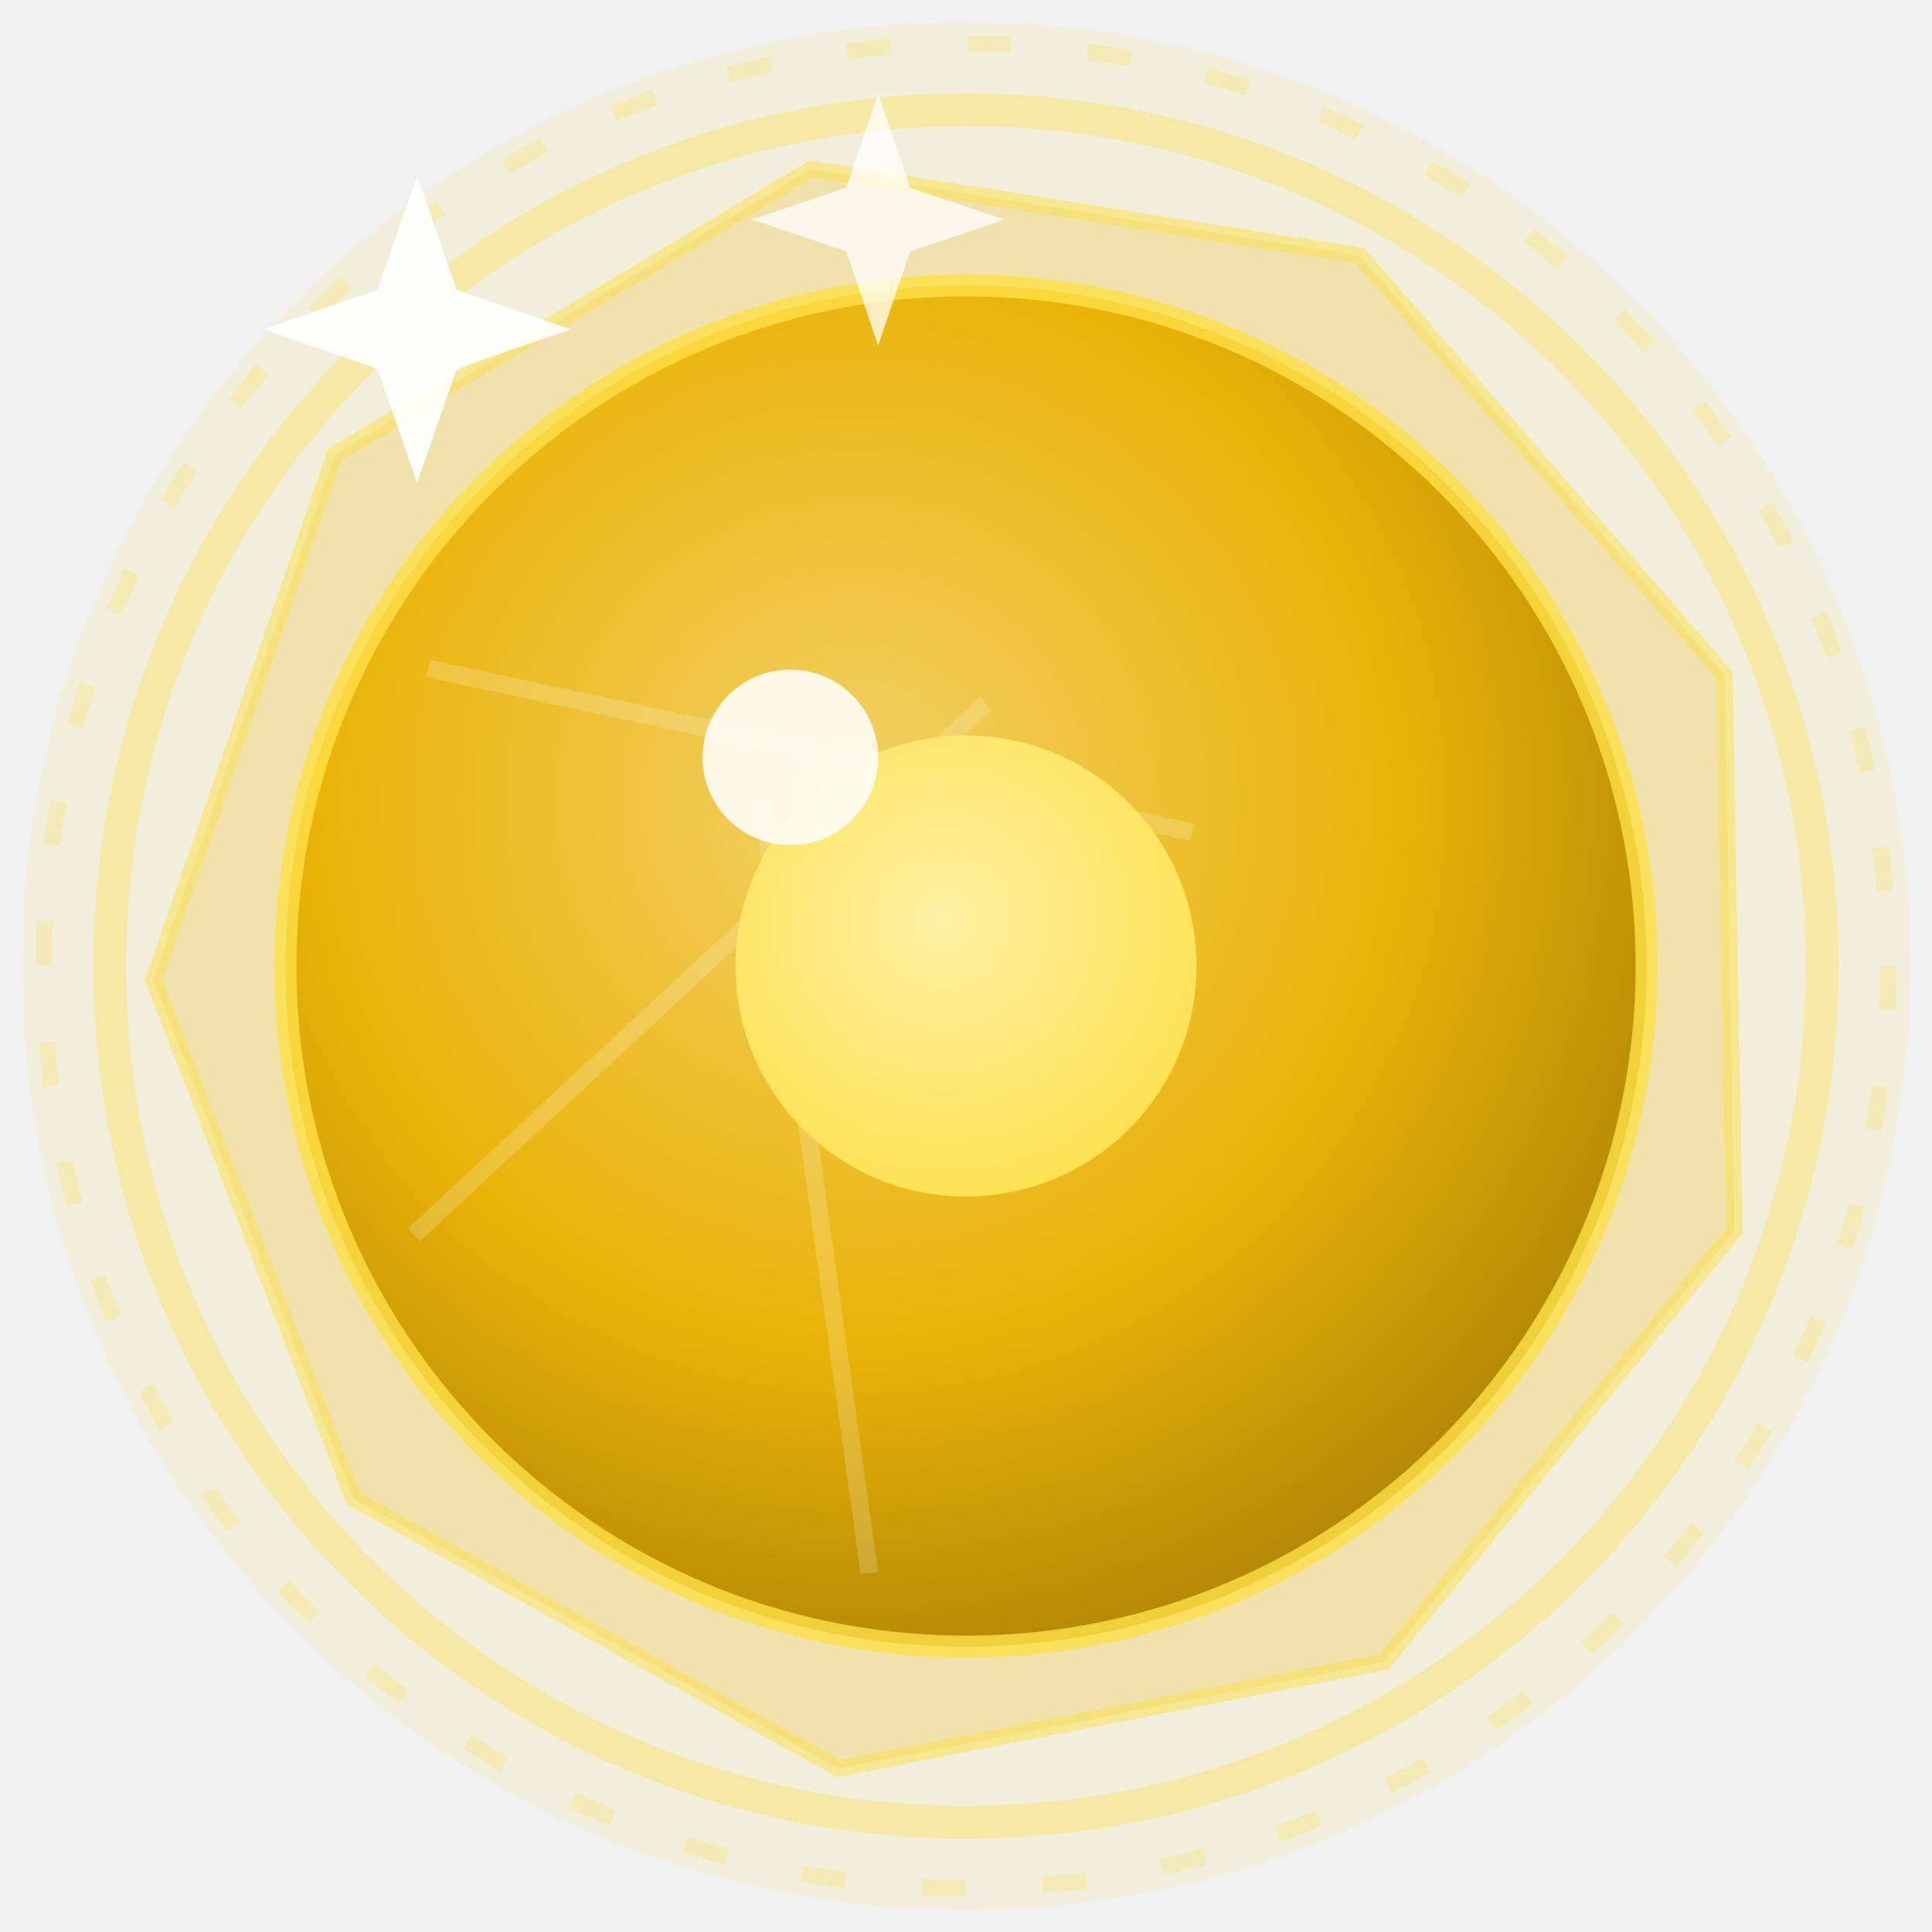
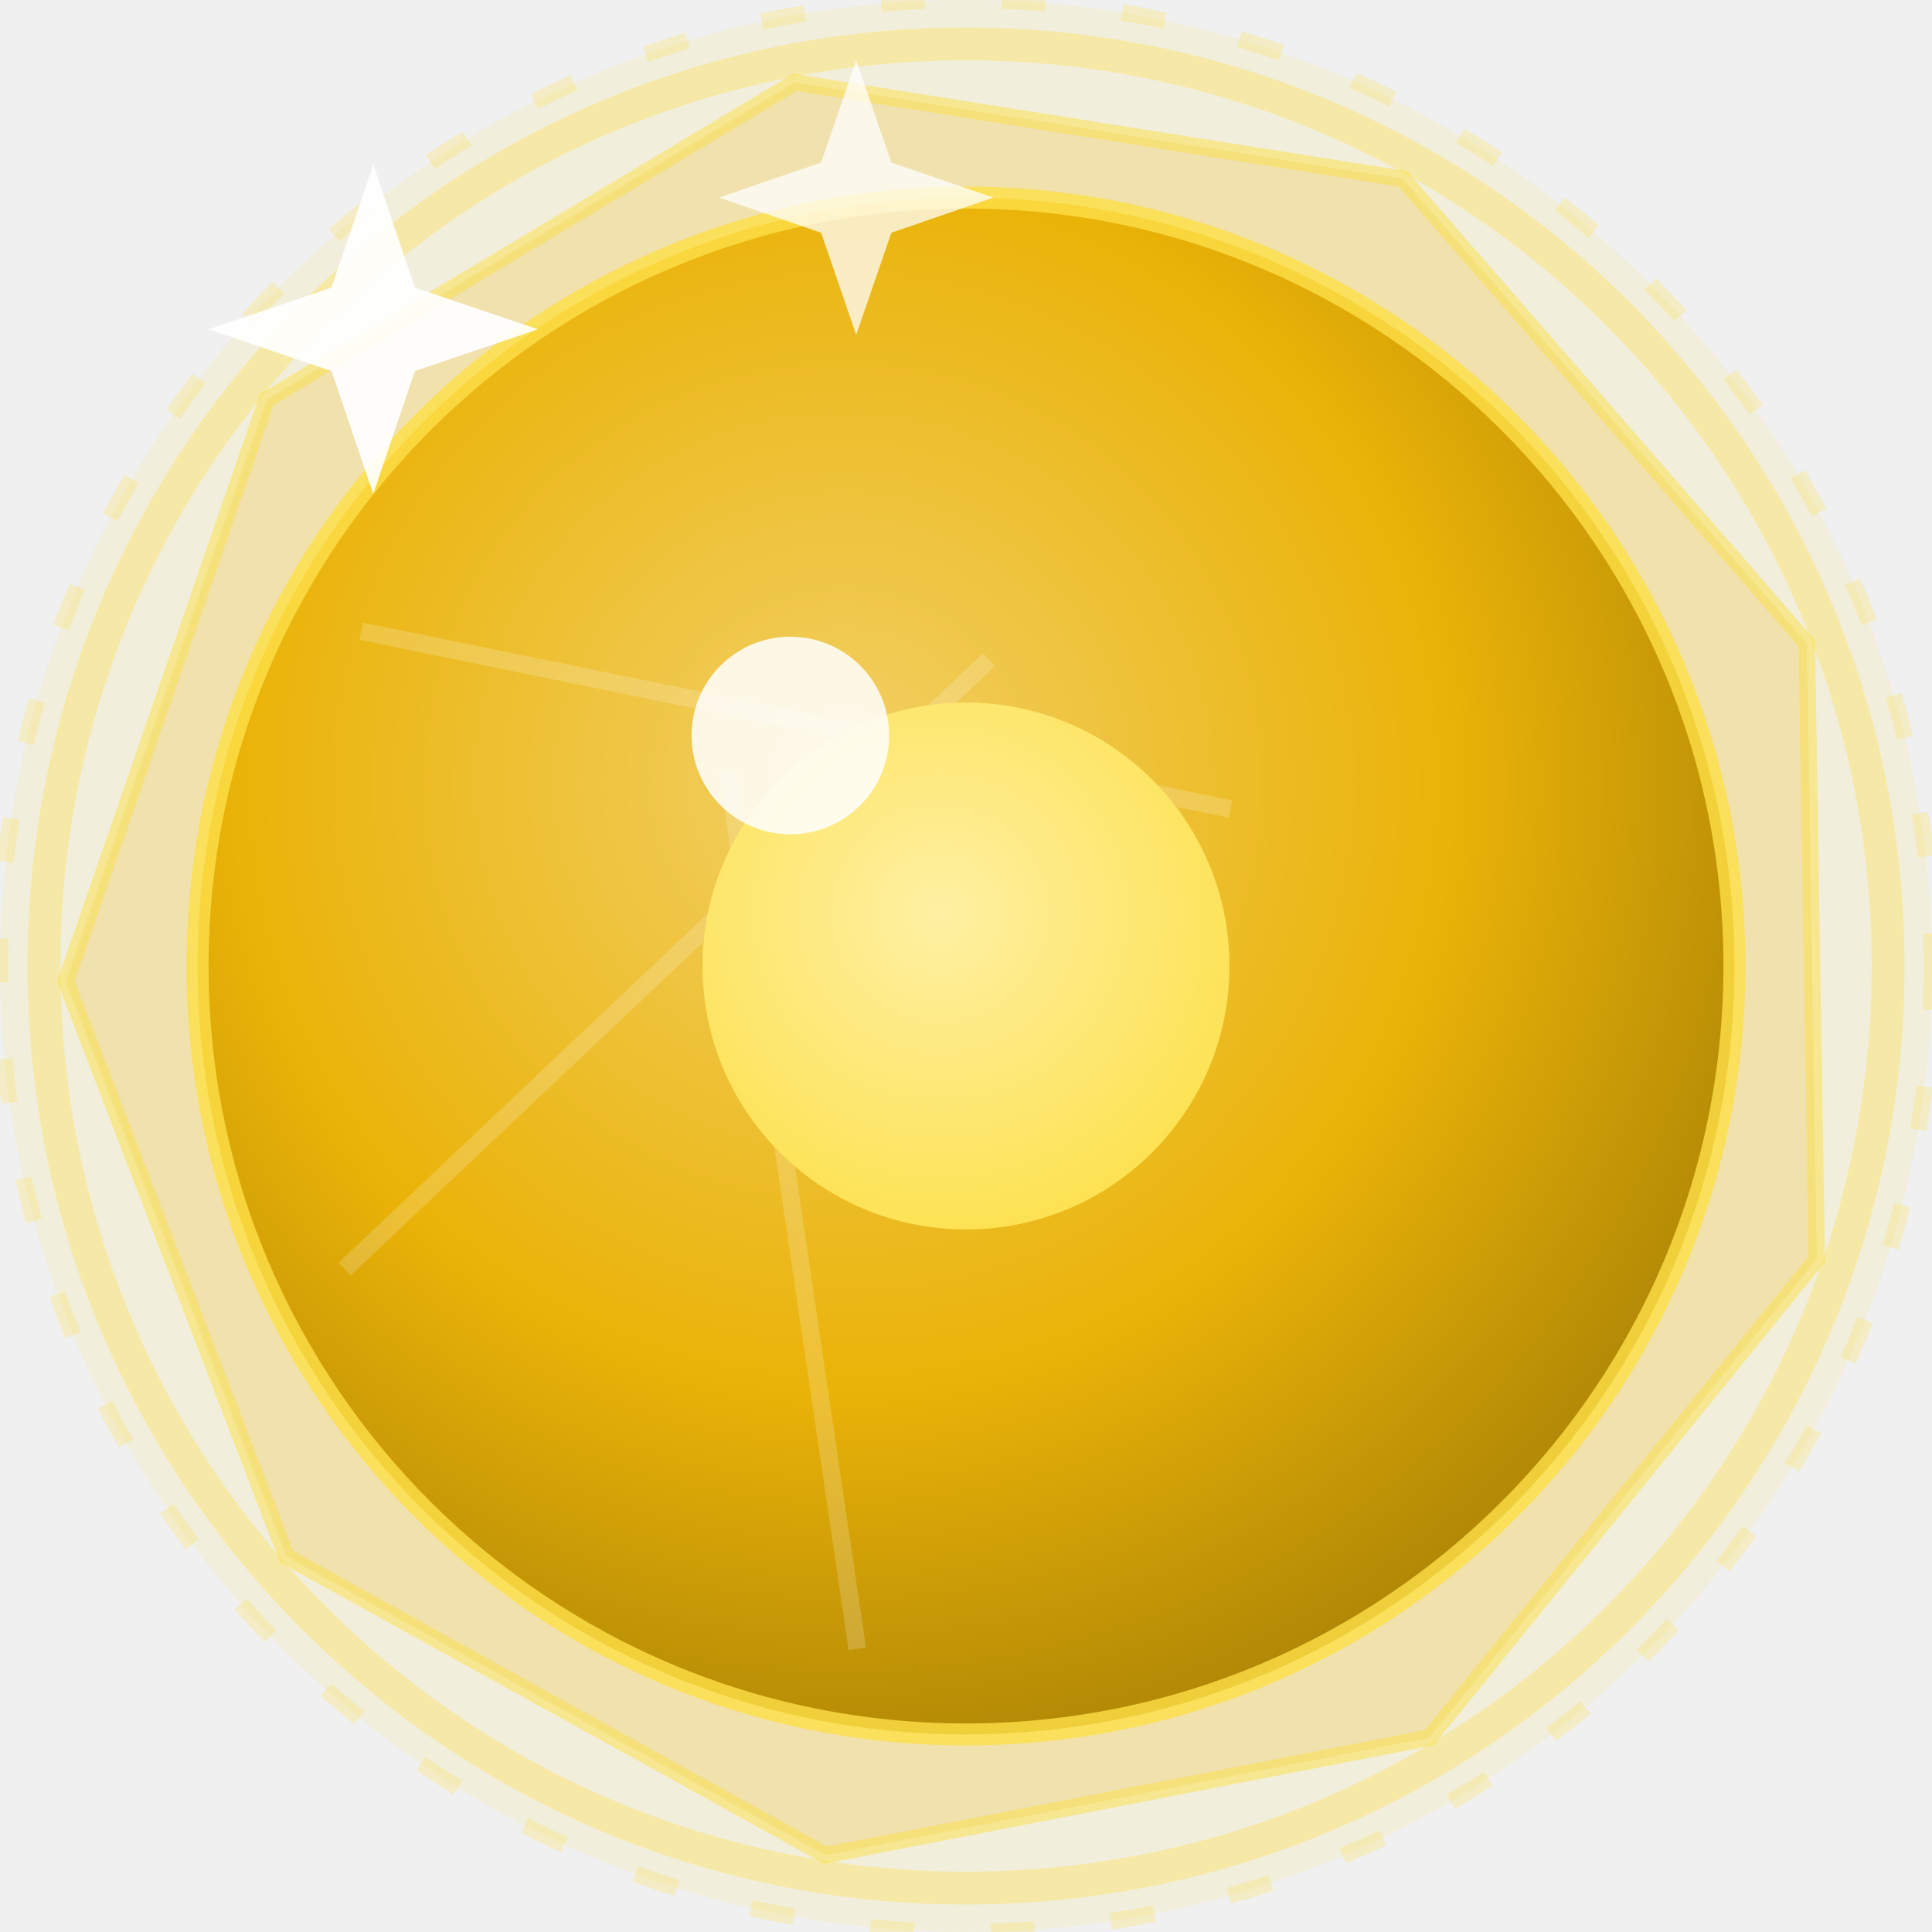
<svg xmlns="http://www.w3.org/2000/svg" width="176" height="176" viewBox="0 0 176 176">
  <defs>
    <radialGradient id="orb" cx="42%" cy="38%" r="72%">
      <stop offset="0%" stop-color="#F2D066" />
      <stop offset="55%" stop-color="#EAB308" />
      <stop offset="100%" stop-color="#9F7A05" />
    </radialGradient>
    <radialGradient id="core" cx="45%" cy="40%" r="70%">
      <stop offset="0%" stop-color="#FEF0A3" />
      <stop offset="100%" stop-color="#FDE047" />
    </radialGradient>
  </defs>
-   <circle cx="88" cy="88" r="86" fill="#FDE047" opacity="0.12" />
-   <circle cx="88" cy="88" r="78" fill="none" stroke="#FDE047" stroke-opacity="0.35" stroke-width="3" />
-   <circle cx="88" cy="88" r="84" fill="none" stroke="#FDE047" stroke-opacity="0.25" stroke-width="1.5" stroke-dasharray="4 7" />
-   <polygon points="76.4,161.1 32.2,136.5 14.0,89.3 30.5,41.4 73.9,15.4 123.9,23.3 157.1,61.5 158.0,112.1 126.1,151.4" fill="#EAB308" fill-opacity="0.22" stroke="#FDE047" stroke-opacity="0.5" stroke-width="1.5" />
-   <polygon points="87.1,34.0 122.0,46.0 141.0,77.7 135.2,114.2 107.4,138.4 70.4,139.1 41.7,115.8 34.7,79.6 52.6,47.2" fill="#FDE047" fill-opacity="0.10" stroke="#FDE047" stroke-opacity="0.3" stroke-width="1" />
-   <circle cx="88" cy="88" r="62" fill="url(#orb)" stroke="#FDE047" stroke-opacity="0.8" stroke-width="2" />
-   <line x1="79.2" y1="143.3" x2="69.4" y2="72.8" stroke="#FFFFFF" stroke-opacity="0.18" stroke-width="1.6" />
-   <line x1="37.7" y1="112.5" x2="89.8" y2="64.1" stroke="#FFFFFF" stroke-opacity="0.18" stroke-width="1.6" />
-   <line x1="39.0" y1="60.9" x2="108.6" y2="75.8" stroke="#FFFFFF" stroke-opacity="0.18" stroke-width="1.6" />
-   <circle cx="88" cy="88" r="21" fill="url(#core)" />
-   <circle cx="72" cy="69" r="8" fill="#FFFFFF" opacity="0.85" />
-   <path d="M52.0,30.0L41.6,33.6L38.0,44.0L34.4,33.6L24.0,30.0L34.4,26.4L38.0,16.0L41.6,26.4Z" fill="#FFFFFF" opacity="0.92" />
-   <path d="M91.5,20.0L82.9,22.9L80.0,31.5L77.1,22.9L68.5,20.0L77.1,17.1L80.0,8.5L82.9,17.1Z" fill="#FFFFFF" opacity="0.74" />
+   <circle cx="88" cy="88" r="88" fill="#FDE047" opacity="0.12" />
+   <circle cx="88" cy="88" r="84" fill="none" stroke="#FDE047" stroke-opacity="0.35" stroke-width="3" />
+   <circle cx="88" cy="88" r="88" fill="none" stroke="#FDE047" stroke-opacity="0.25" stroke-width="1.5" stroke-dasharray="4 7" />
+   <polygon points="75.2,169.0 26.1,141.8 6.0,89.4 24.3,36.4 72.4,7.5 127.8,16.3 164.6,58.6 165.5,114.7 130.2,158.3" fill="#EAB308" fill-opacity="0.22" stroke="#FDE047" stroke-opacity="0.5" stroke-width="1.5" />
+   <polygon points="87.0,28.0 125.8,41.4 146.9,76.6 140.5,117.1 109.5,144.0 68.5,144.7 36.6,118.9 28.7,78.6 48.6,42.7" fill="#FDE047" fill-opacity="0.10" stroke="#FDE047" stroke-opacity="0.3" stroke-width="1" />
+   <circle cx="88" cy="88" r="70" fill="url(#orb)" stroke="#FDE047" stroke-opacity="0.8" stroke-width="2" />
+   <line x1="78.1" y1="150.2" x2="66.3" y2="70.3" stroke="#FFFFFF" stroke-opacity="0.18" stroke-width="1.6" />
+   <line x1="31.4" y1="115.6" x2="90.1" y2="60.1" stroke="#FFFFFF" stroke-opacity="0.18" stroke-width="1.6" />
+   <line x1="32.9" y1="57.5" x2="112.1" y2="73.7" stroke="#FFFFFF" stroke-opacity="0.18" stroke-width="1.6" />
+   <circle cx="88" cy="88" r="24" fill="url(#core)" />
+   <circle cx="72" cy="67" r="9" fill="#FFFFFF" opacity="0.85" />
+   <path d="M49.0,30.0L37.8,33.8L34.0,45.0L30.2,33.8L19.0,30.0L30.2,26.2L34.0,15.0L37.8,26.2Z" fill="#FFFFFF" opacity="0.92" />
+   <path d="M90.5,18.0L81.2,21.2L78.0,30.5L74.8,21.2L65.5,18.0L74.8,14.8L78.0,5.5L81.2,14.8Z" fill="#FFFFFF" opacity="0.74" />
</svg>
